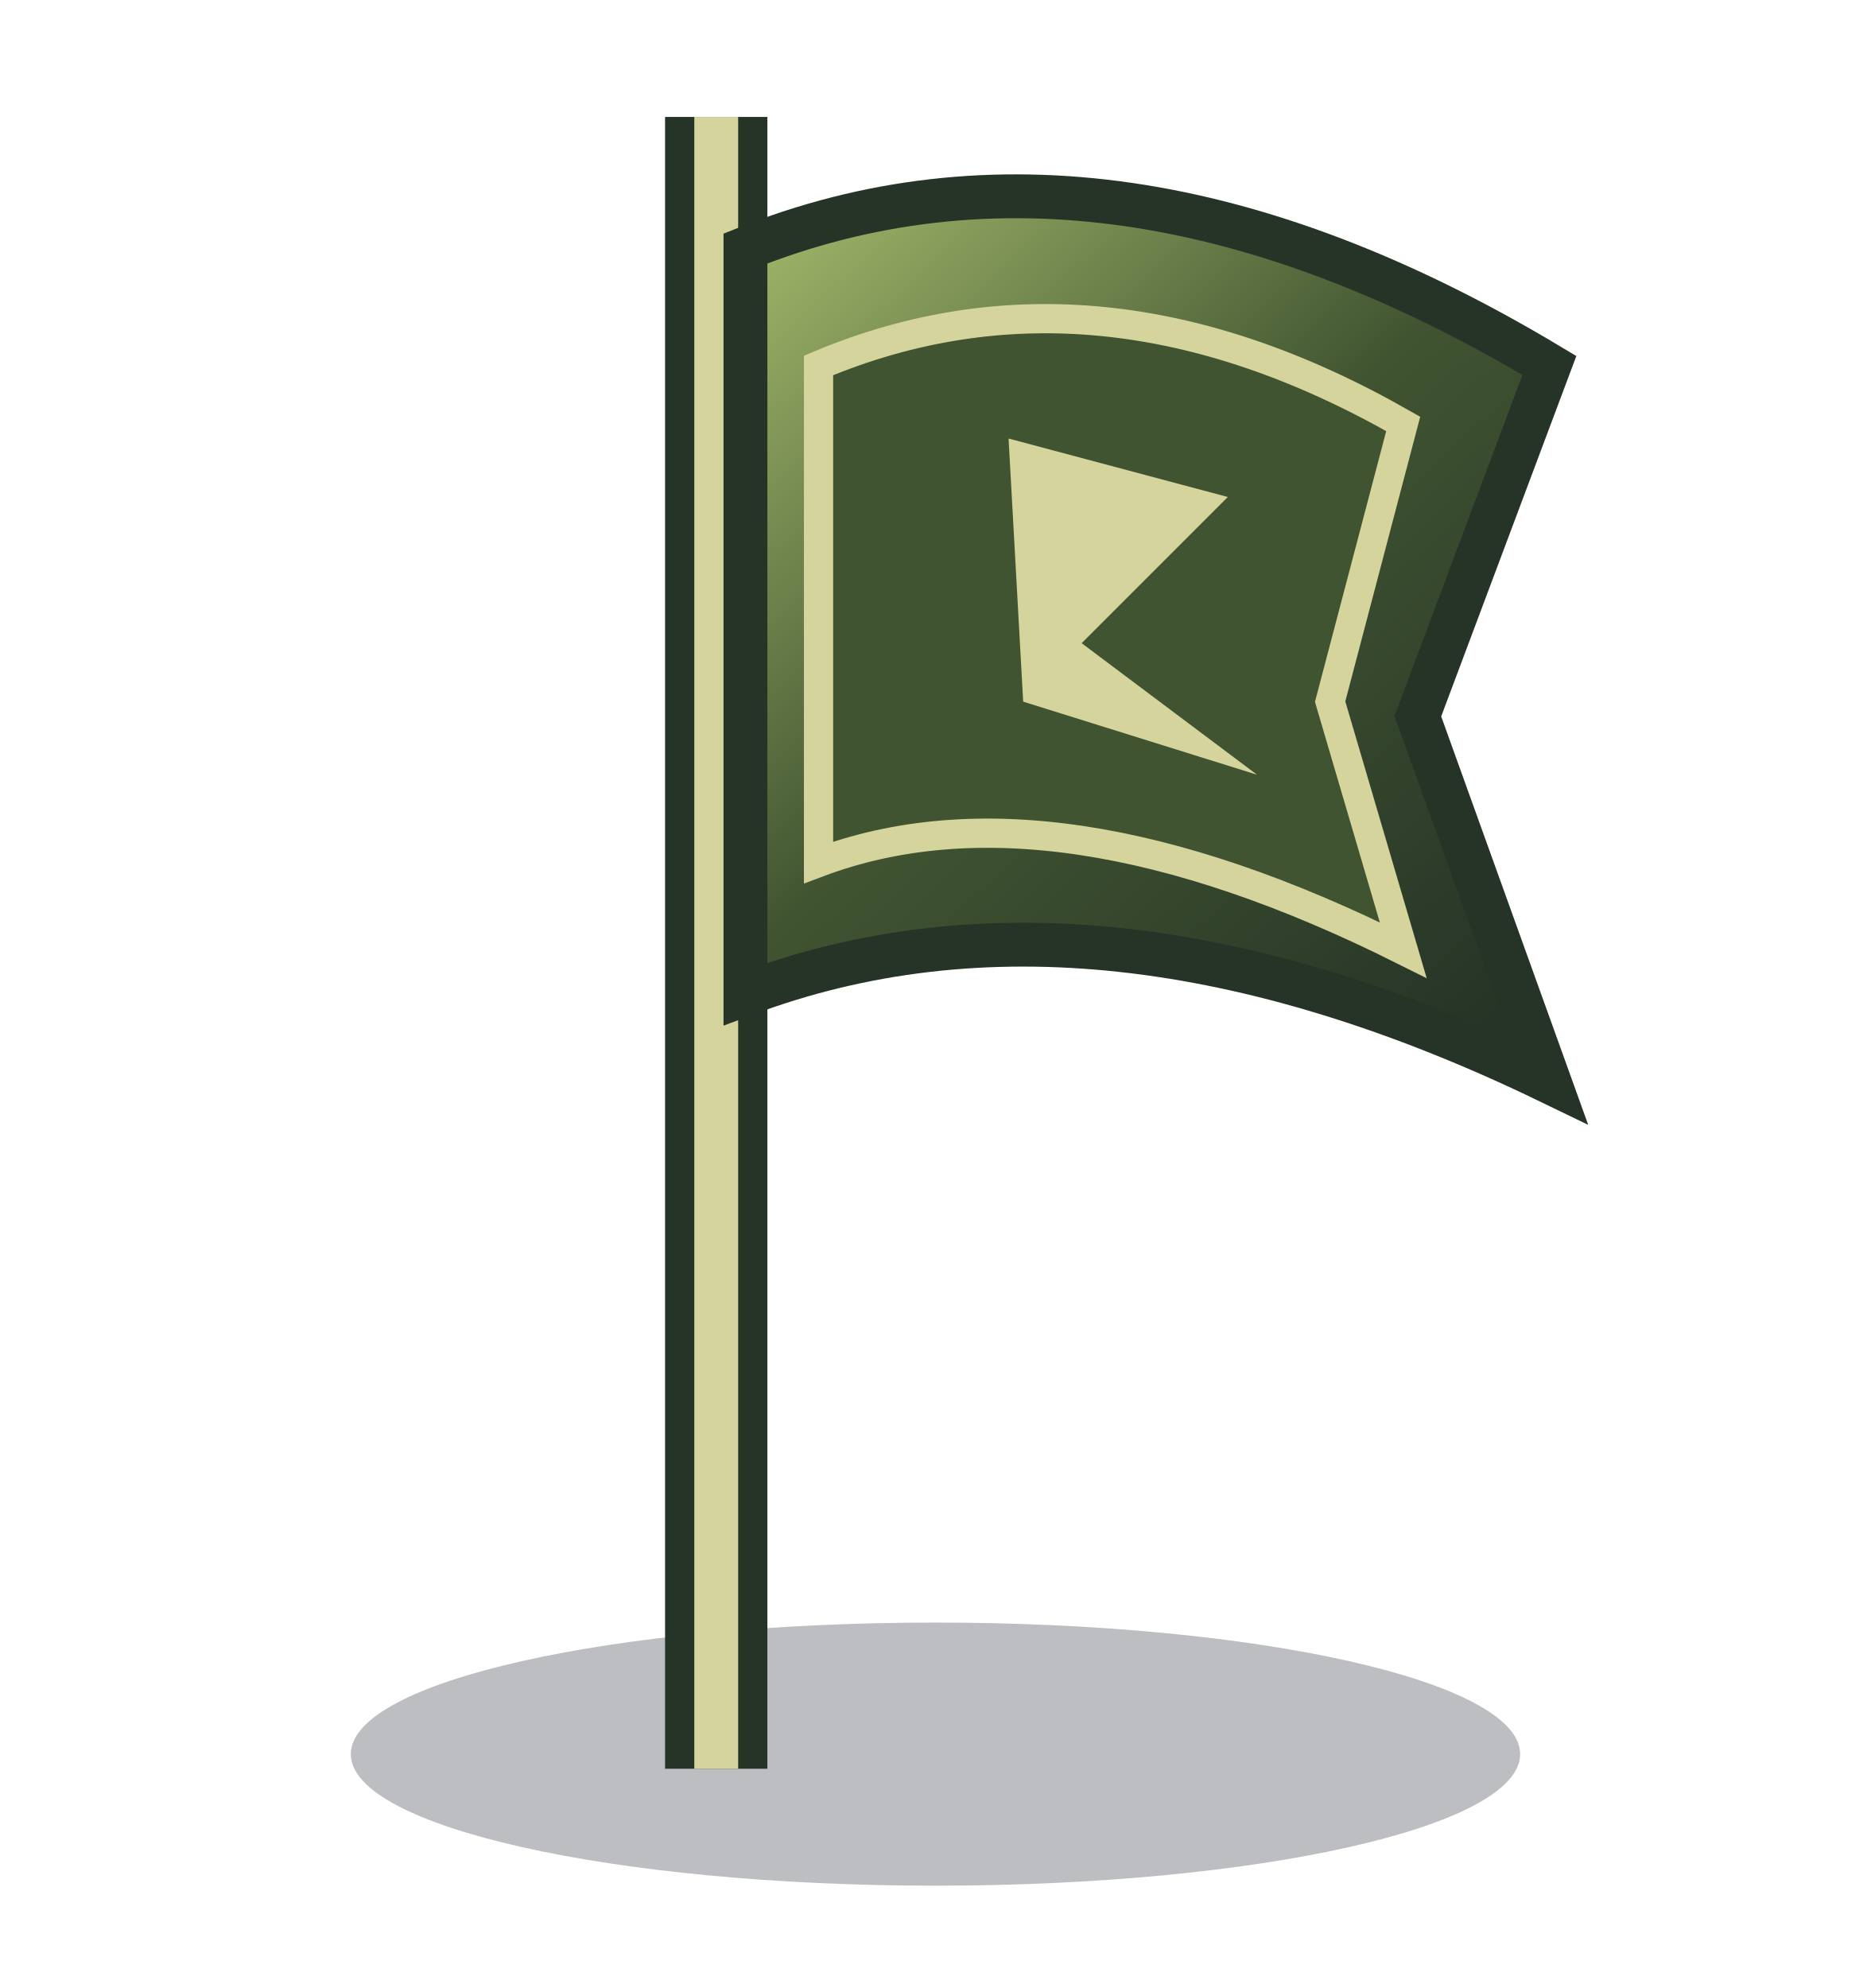
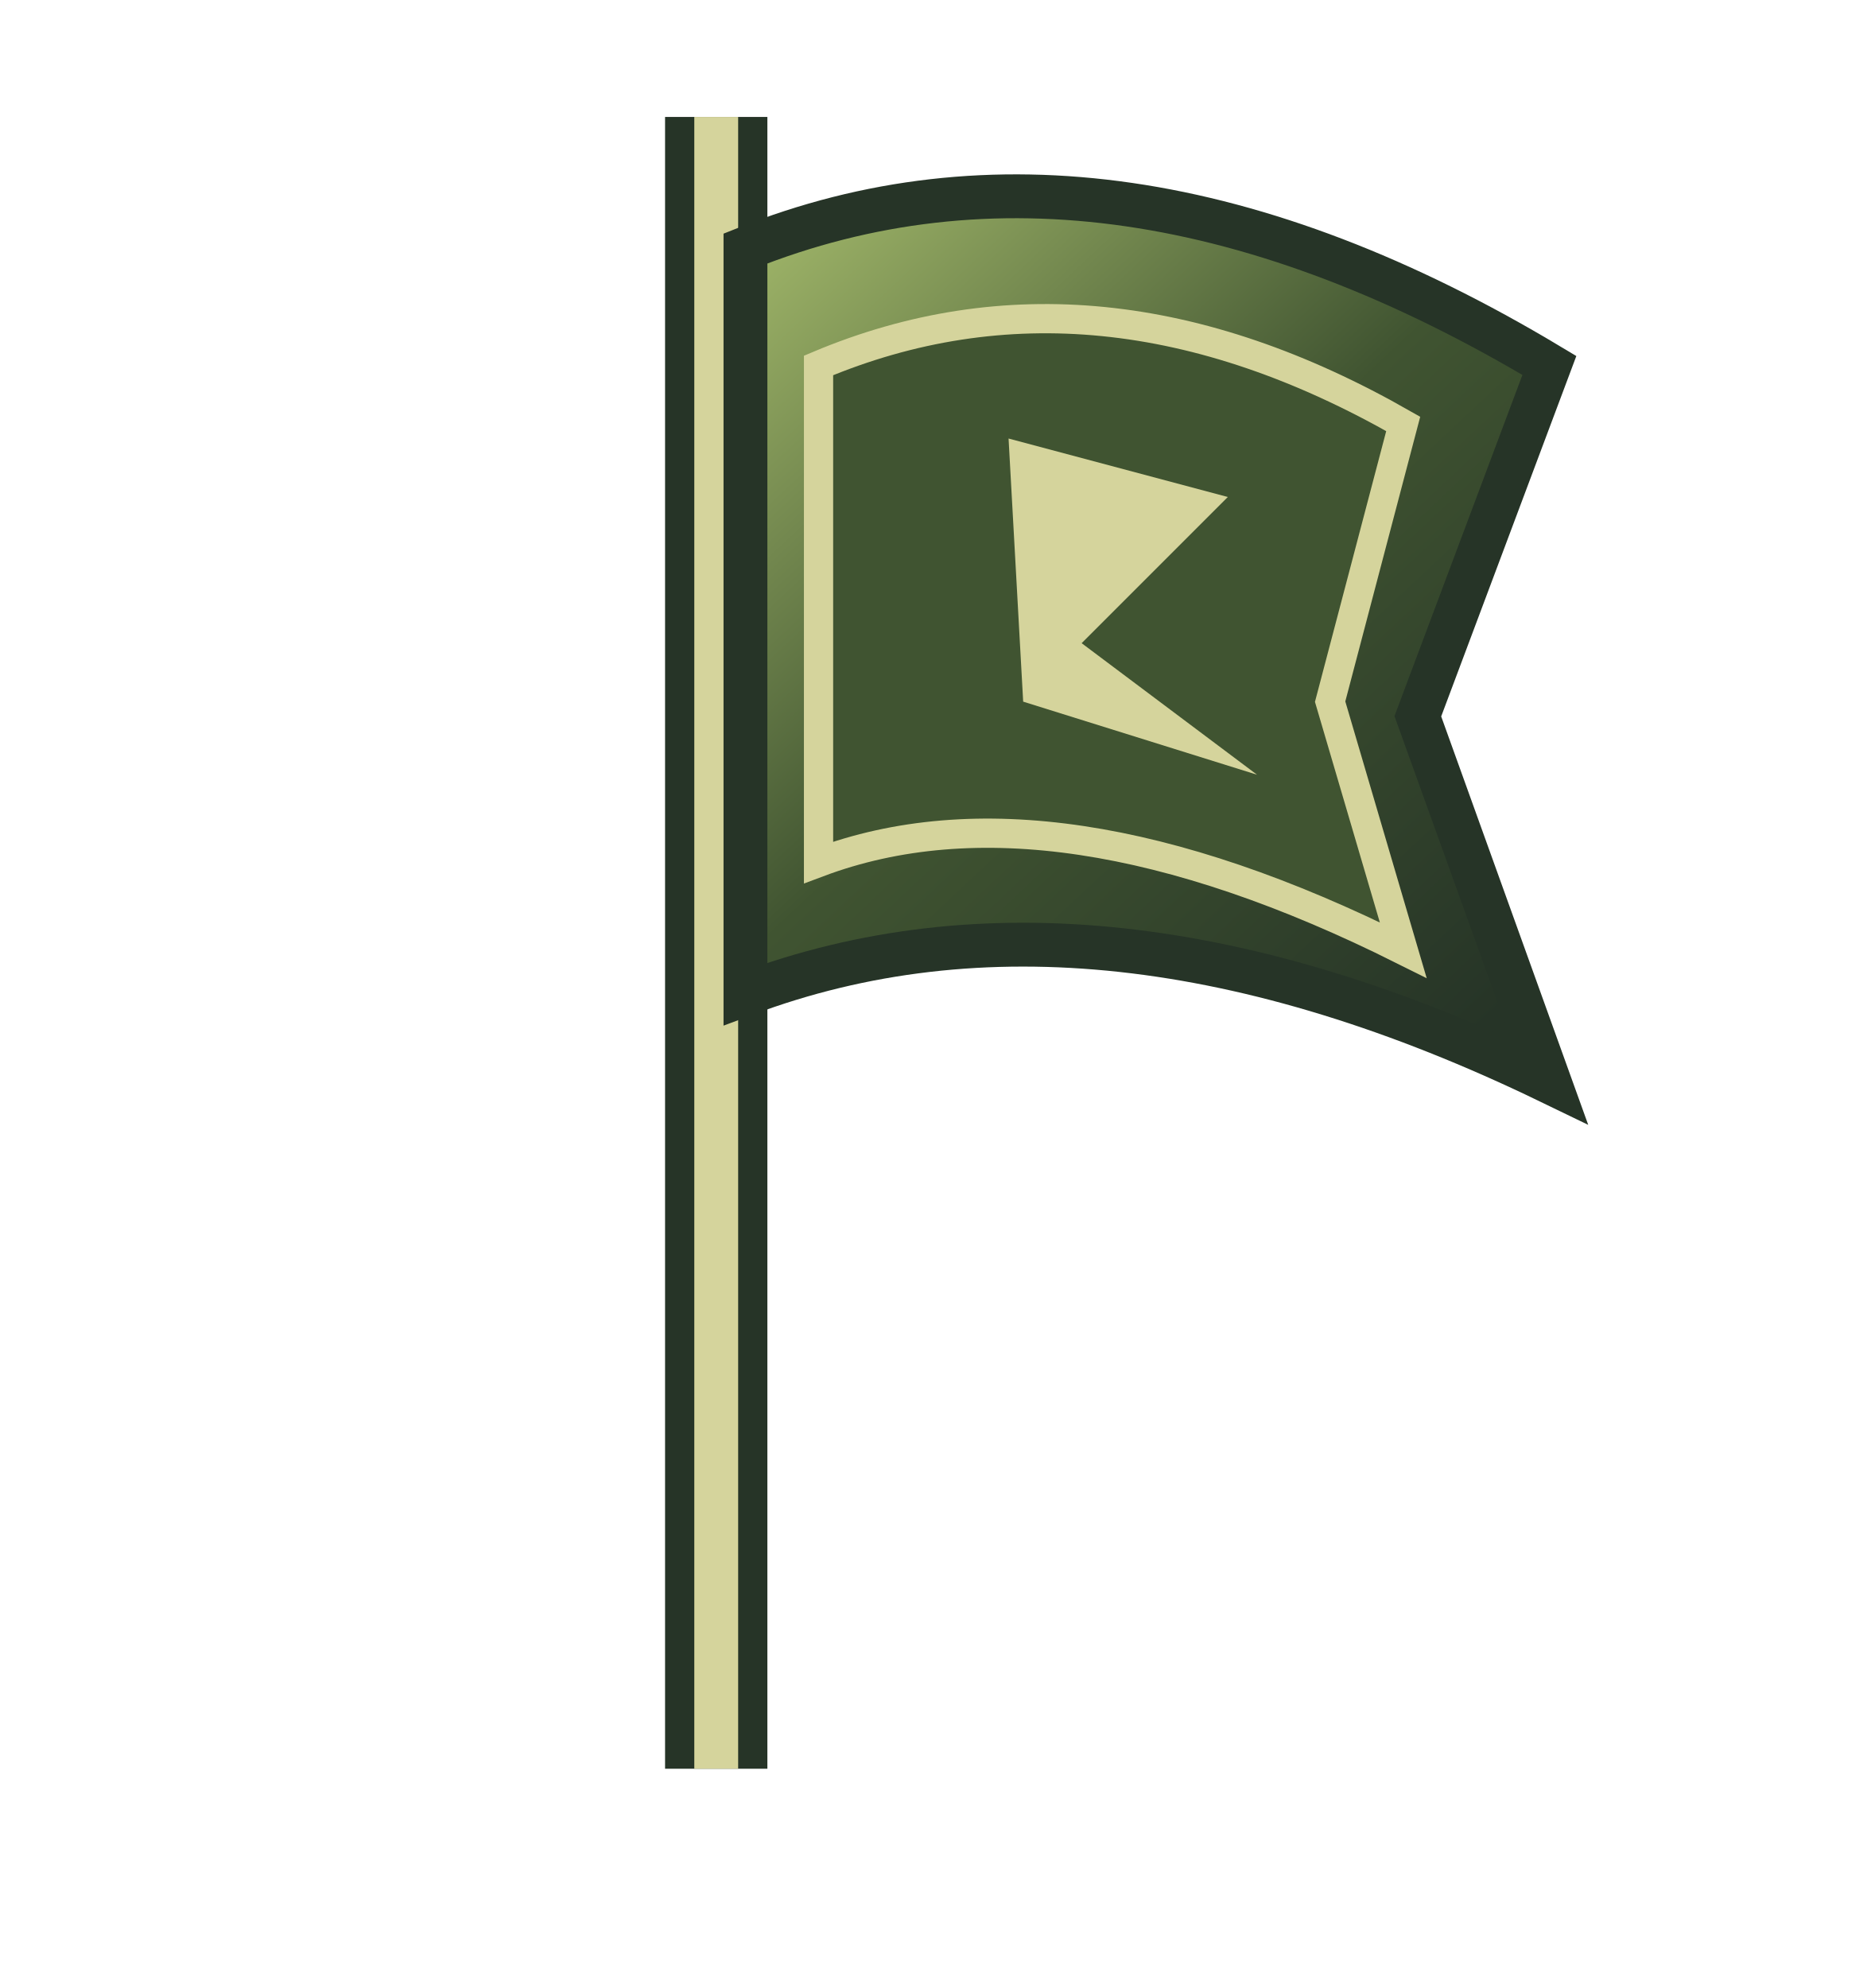
<svg xmlns="http://www.w3.org/2000/svg" viewBox="-64 -116 128 136">
  <defs>
    <linearGradient id="body" x1="0" y1="0" x2=".85" y2="1">
      <stop stop-color="#a5bb6c" />
      <stop offset=".5" stop-color="#405431" />
      <stop offset="1" stop-color="#263427" />
    </linearGradient>
+     <linearGradient id="wood" x1="0" y1="0" x2=".85" y2="1">
+       <stop stop-color="#b59a64" />
+       <stop offset=".42" stop-color="#716044" />
+       <stop offset="1" stop-color="#263427" />
+     </linearGradient>
+     <linearGradient id="leaf" x1="0" y1="0" x2=".8" y2="1">
+       <stop stop-color="#d5d49c" />
+       <stop offset=".35" stop-color="#a5bb6c" />
+       <stop offset="1" stop-color="#405431" />
+     </linearGradient>
+     <linearGradient id="metal" x1="0" y1="0" x2=".85" y2="1">
+       <stop stop-color="#ece2c5" />
+       <stop offset=".28" stop-color="#a5a49b" />
+       <stop offset=".52" stop-color="#5c626b" />
+       <stop offset=".72" stop-color="#929193" />
+       <stop offset="1" stop-color="#263427" />
+     </linearGradient>
+     <linearGradient id="bone" x1="0" y1="0" x2=".8" y2="1">
+       <stop stop-color="#fff1ce" />
+       <stop offset=".38" stop-color="#d2c7ad" />
+       <stop offset=".76" stop-color="#a89b8d" />
+       <stop offset="1" stop-color="#405431" />
+     </linearGradient>
+     <radialGradient id="core">
+       <stop stop-color="#d5d49c" />
+       <stop offset=".3" stop-color="#a5bb6c" />
+       <stop offset=".65" stop-color="#746044" />
+       <stop offset="1" stop-color="#263427" />
+     </radialGradient>
+     <radialGradient id="void">
+       <stop stop-color="#746044" />
+       <stop offset=".42" stop-color="#405431" />
+       <stop offset="1" stop-color="#111621" />
+     </radialGradient>
+     <linearGradient id="spirit" x1="0" y1="0" x2=".35" y2="1">
+       <stop stop-color="#d5d49c" />
+       <stop offset=".32" stop-color="#a5bb6c" />
+       <stop offset=".68" stop-color="#746044" />
+       <stop offset="1" stop-color="#405431" stop-opacity=".12" />
+     </linearGradient>
  </defs>
-   <ellipse cx="0" cy="4" rx="40" ry="9" fill="#101421" opacity=".28" />
  <path d="M-15 5L-15-108" stroke="#263427" stroke-width="7" />
  <path d="M-15 5L-15-108" stroke="#d5d49c" stroke-width="3" />
  <path d="M-13-99Q12-109 42-91L33-67L42-42Q11-57-13-48Z" fill="url(#body)" stroke="#263427" stroke-width="3" />
  <path d="M-8-91Q11-99 32-87L27-68L32-51Q8-63-8-57Z" fill="#405431" stroke="#d5d49c" stroke-width="2" />
  <path d="M5-86L20-82L10-72L22-63L6-68Z" fill="#d5d49c" />
</svg>
